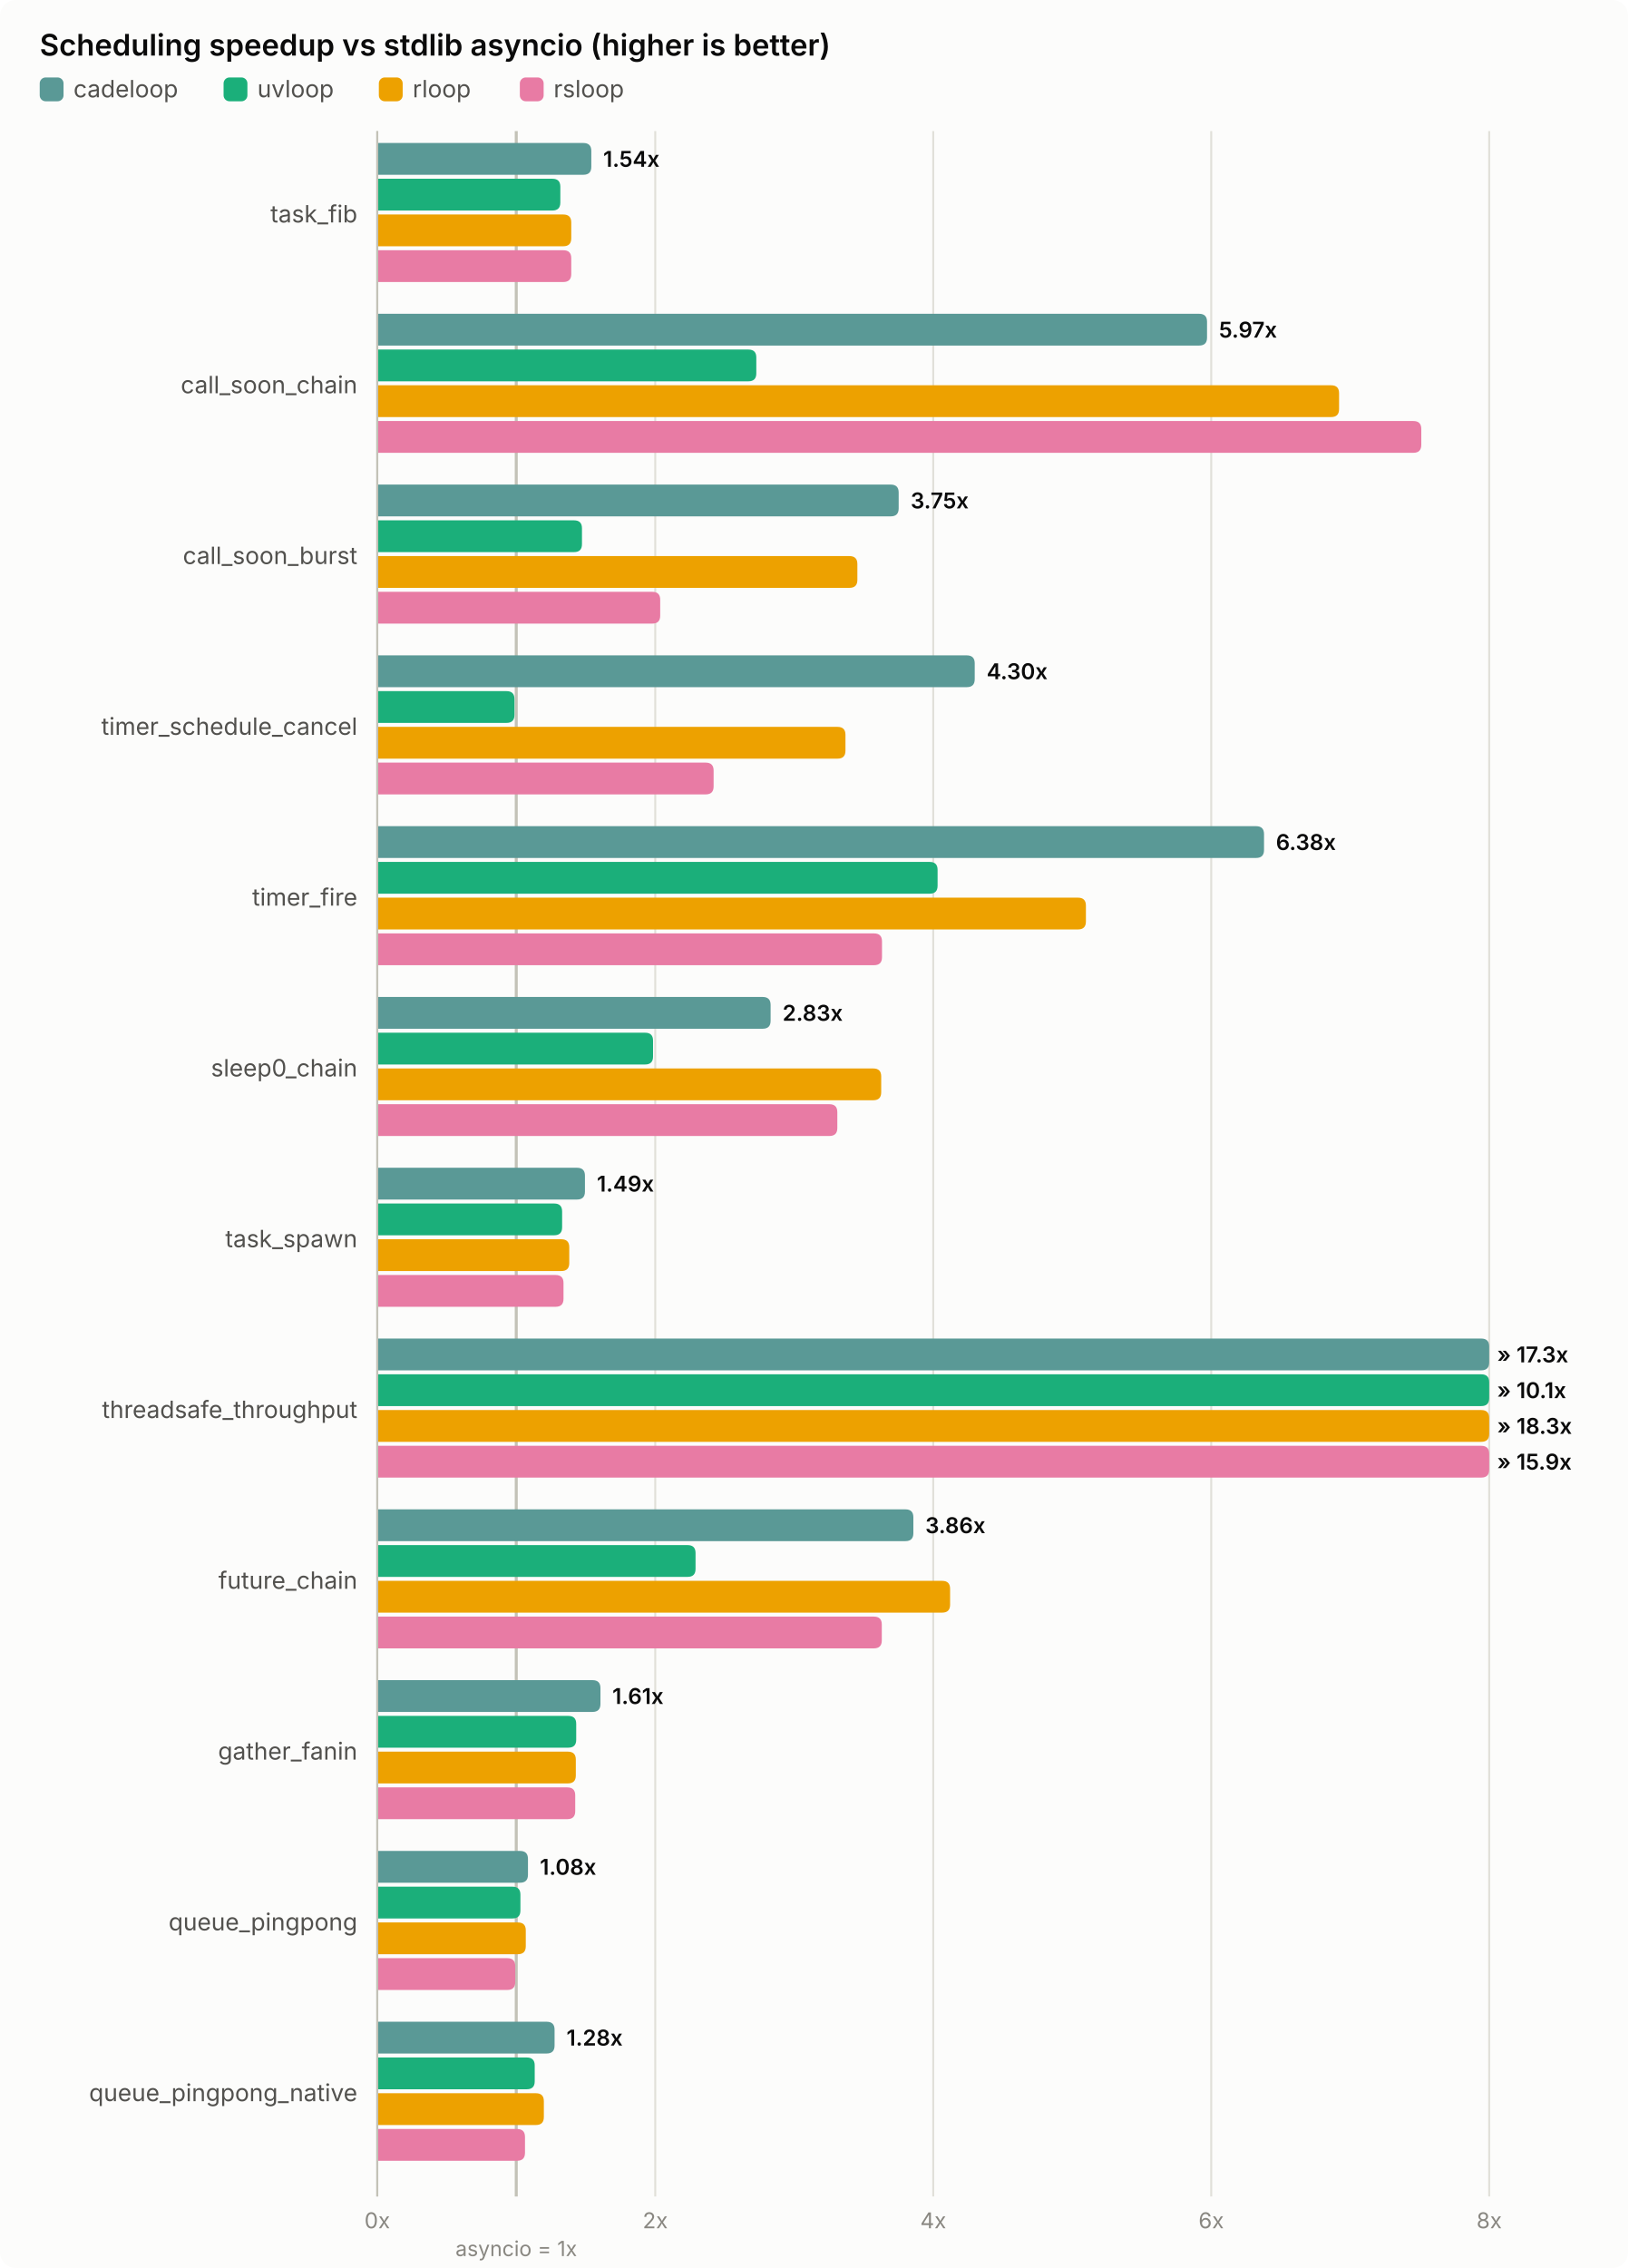
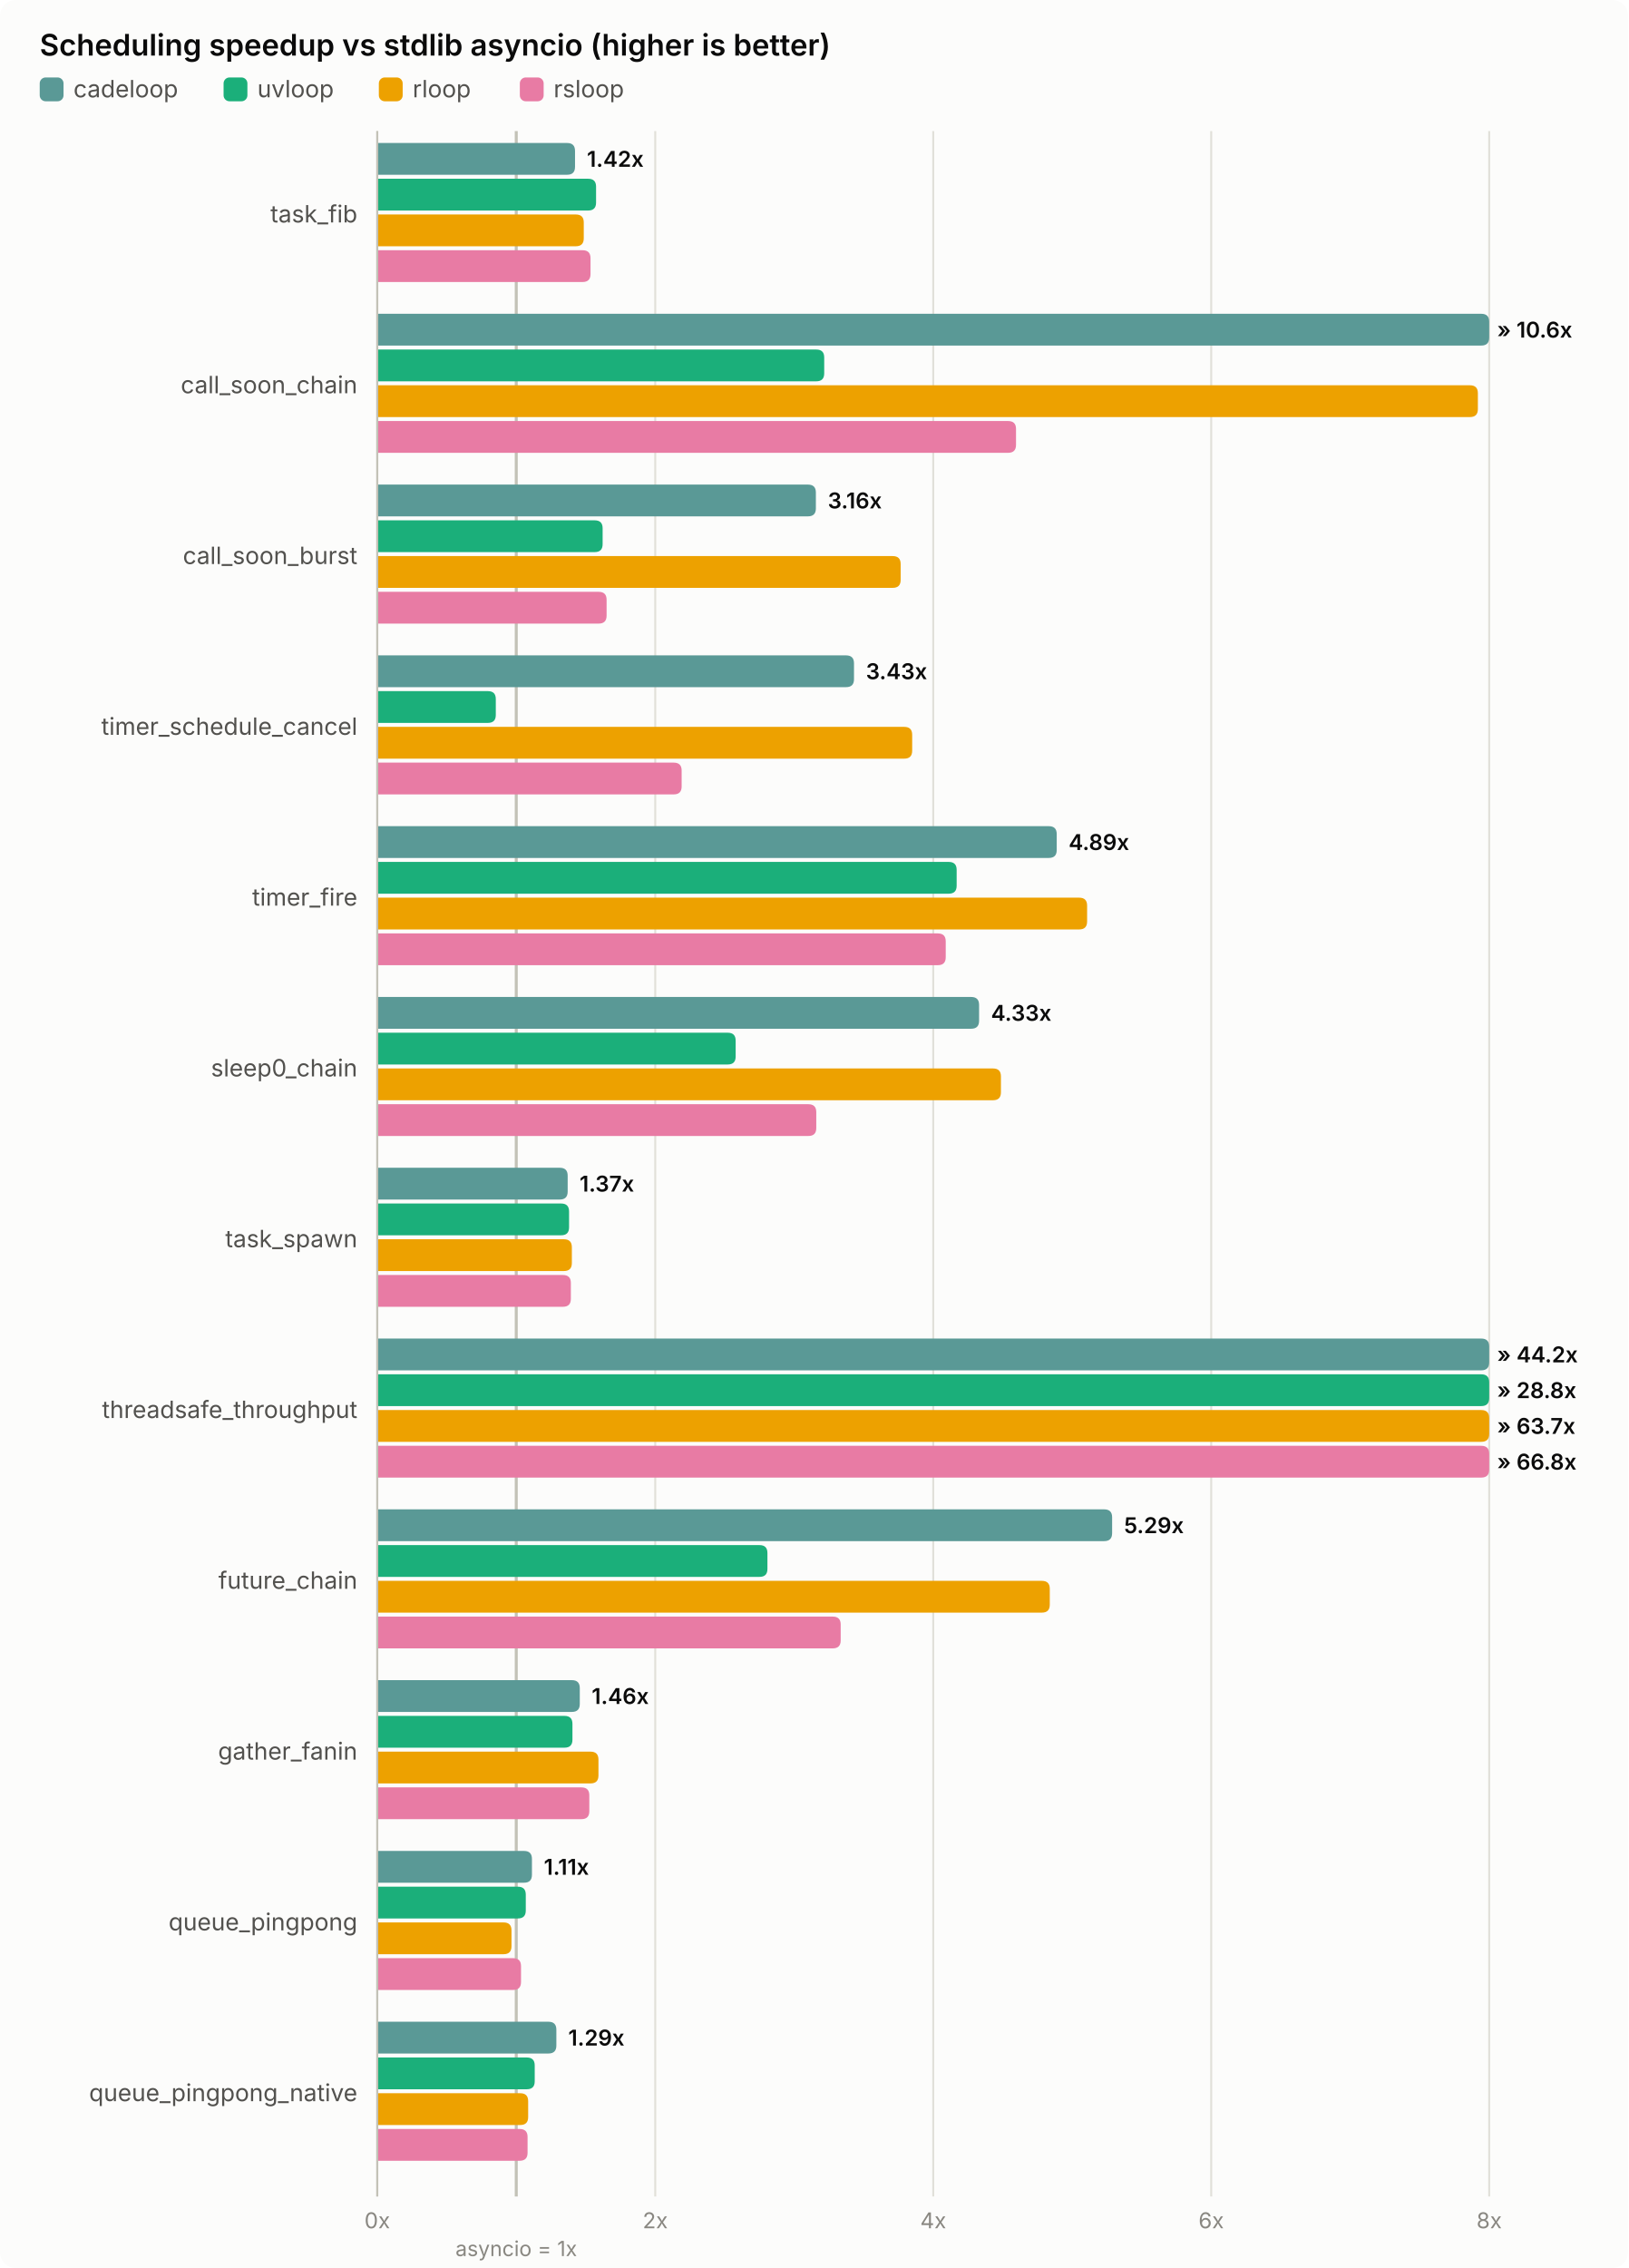
<svg xmlns="http://www.w3.org/2000/svg" viewBox="0 0 820 1142" width="820" height="1142" font-family="system-ui, -apple-system, 'Segoe UI', sans-serif">
  <rect width="820" height="1142" fill="#fcfcfb" rx="8" />
  <text x="20" y="28" font-size="15" font-weight="600" fill="#0b0b0b">Scheduling speedup vs stdlib asyncio (higher is better)</text>
  <rect x="20" y="39" width="12" height="12" rx="3" fill="#5a9996" />
  <text x="37" y="49" font-size="12" fill="#52514e">cadeloop</text>
  <rect x="112.6" y="39" width="12" height="12" rx="3" fill="#1baf7a" />
  <text x="129.6" y="49" font-size="12" fill="#52514e">uvloop</text>
  <rect x="190.8" y="39" width="12" height="12" rx="3" fill="#eda100" />
  <text x="207.8" y="49" font-size="12" fill="#52514e">rloop</text>
  <rect x="261.8" y="39" width="12" height="12" rx="3" fill="#e87ba4" />
  <text x="278.8" y="49" font-size="12" fill="#52514e">rsloop</text>
  <line x1="190.0" y1="66" x2="190.0" y2="1106" stroke="#e1e0d9" stroke-width="1" />
  <text x="190.0" y="1122" font-size="11" fill="#898781" text-anchor="middle">0x</text>
  <line x1="330.0" y1="66" x2="330.0" y2="1106" stroke="#e1e0d9" stroke-width="1" />
  <text x="330.0" y="1122" font-size="11" fill="#898781" text-anchor="middle">2x</text>
  <line x1="470.0" y1="66" x2="470.0" y2="1106" stroke="#e1e0d9" stroke-width="1" />
  <text x="470.0" y="1122" font-size="11" fill="#898781" text-anchor="middle">4x</text>
  <line x1="610.0" y1="66" x2="610.0" y2="1106" stroke="#e1e0d9" stroke-width="1" />
  <text x="610.0" y="1122" font-size="11" fill="#898781" text-anchor="middle">6x</text>
  <line x1="750.0" y1="66" x2="750.0" y2="1106" stroke="#e1e0d9" stroke-width="1" />
  <text x="750.0" y="1122" font-size="11" fill="#898781" text-anchor="middle">8x</text>
  <line x1="260.0" y1="66" x2="260.0" y2="1106" stroke="#c3c2b7" stroke-width="1.5" />
  <text x="260.0" y="1136" font-size="10.5" fill="#898781" text-anchor="middle">asyncio = 1x</text>
  <text x="180" y="112.0" font-size="12" fill="#52514e" text-anchor="end">task_fib</text>
-   <path d="M190.0,72.0 h103.8 q4.0,0 4.0,4.0 v8.0 q0,4.0 -4.0,4.0 h-103.8 z" fill="#5a9996" />
+   <path d="M190.0,72.0 h95.6 q4.0,0 4.0,4.0 v8.0 q0,4.0 -4.0,4.0 h-95.6 z" fill="#5a9996" />
  <rect x="190.0" y="71.0" width="0" height="0" fill="#fcfcfb" />
-   <text x="303.8" y="84" font-size="11" font-weight="600" fill="#0b0b0b">1.54x</text>
-   <path d="M190.0,90.0 h88.2 q4.0,0 4.0,4.0 v8.0 q0,4.0 -4.0,4.0 h-88.2 z" fill="#1baf7a" />
+   <text x="295.6" y="84" font-size="11" font-weight="600" fill="#0b0b0b">1.42x</text>
+   <path d="M190.0,90.0 h106.2 q4.0,0 4.0,4.0 v8.0 q0,4.0 -4.0,4.0 h-106.2 z" fill="#1baf7a" />
  <rect x="190.0" y="89.0" width="0" height="0" fill="#fcfcfb" />
-   <path d="M190.0,108.0 h93.7 q4.0,0 4.0,4.0 v8.0 q0,4.0 -4.0,4.0 h-93.7 z" fill="#eda100" />
+   <path d="M190.0,108.0 h100.0 q4.0,0 4.0,4.0 v8.0 q0,4.0 -4.0,4.0 h-100.0 z" fill="#eda100" />
  <rect x="190.0" y="107.0" width="0" height="0" fill="#fcfcfb" />
-   <path d="M190.0,126.0 h93.7 q4.0,0 4.0,4.0 v8.0 q0,4.0 -4.0,4.0 h-93.7 z" fill="#e87ba4" />
+   <path d="M190.0,126.0 h103.4 q4.0,0 4.0,4.0 v8.0 q0,4.0 -4.0,4.0 h-103.4 z" fill="#e87ba4" />
  <rect x="190.0" y="125.0" width="0" height="0" fill="#fcfcfb" />
  <text x="180" y="198.0" font-size="12" fill="#52514e" text-anchor="end">call_soon_chain</text>
-   <path d="M190.0,158.0 h413.9 q4.0,0 4.0,4.0 v8.0 q0,4.0 -4.0,4.0 h-413.9 z" fill="#5a9996" />
+   <path d="M190.0,158.0 h556.0 q4.0,0 4.0,4.0 v8.0 q0,4.0 -4.0,4.0 h-556.0 z" fill="#5a9996" />
  <rect x="190.0" y="157.0" width="0" height="0" fill="#fcfcfb" />
-   <text x="613.9" y="170" font-size="11" font-weight="600" fill="#0b0b0b">5.97x</text>
-   <path d="M190.0,176.0 h186.9 q4.0,0 4.0,4.0 v8.0 q0,4.0 -4.0,4.0 h-186.9 z" fill="#1baf7a" />
+   <text x="754.0" y="170" font-size="11" font-weight="600" fill="#0b0b0b">» 10.6x</text>
+   <path d="M190.0,176.0 h221.1 q4.0,0 4.0,4.0 v8.0 q0,4.0 -4.0,4.0 h-221.1 z" fill="#1baf7a" />
  <rect x="190.0" y="175.0" width="0" height="0" fill="#fcfcfb" />
-   <path d="M190.0,194.0 h480.4 q4.0,0 4.0,4.0 v8.0 q0,4.0 -4.0,4.0 h-480.4 z" fill="#eda100" />
+   <path d="M190.0,194.0 h550.3 q4.0,0 4.0,4.0 v8.0 q0,4.0 -4.0,4.0 h-550.3 z" fill="#eda100" />
  <rect x="190.0" y="193.0" width="0" height="0" fill="#fcfcfb" />
-   <path d="M190.0,212.0 h521.8 q4.0,0 4.0,4.0 v8.0 q0,4.0 -4.0,4.0 h-521.8 z" fill="#e87ba4" />
+   <path d="M190.0,212.0 h317.7 q4.0,0 4.0,4.0 v8.0 q0,4.0 -4.0,4.0 h-317.7 z" fill="#e87ba4" />
  <rect x="190.0" y="211.0" width="0" height="0" fill="#fcfcfb" />
  <text x="180" y="284.0" font-size="12" fill="#52514e" text-anchor="end">call_soon_burst</text>
-   <path d="M190.0,244.0 h258.6 q4.0,0 4.0,4.0 v8.0 q0,4.0 -4.0,4.0 h-258.6 z" fill="#5a9996" />
+   <path d="M190.0,244.0 h216.9 q4.0,0 4.0,4.0 v8.0 q0,4.0 -4.0,4.0 h-216.9 z" fill="#5a9996" />
  <rect x="190.0" y="243.0" width="0" height="0" fill="#fcfcfb" />
-   <text x="458.6" y="256" font-size="11" font-weight="600" fill="#0b0b0b">3.75x</text>
-   <path d="M190.0,262.0 h99.1 q4.0,0 4.0,4.0 v8.0 q0,4.0 -4.0,4.0 h-99.1 z" fill="#1baf7a" />
+   <text x="416.9" y="256" font-size="11" font-weight="600" fill="#0b0b0b">3.16x</text>
+   <path d="M190.0,262.0 h109.5 q4.0,0 4.0,4.0 v8.0 q0,4.0 -4.0,4.0 h-109.5 z" fill="#1baf7a" />
  <rect x="190.0" y="261.0" width="0" height="0" fill="#fcfcfb" />
-   <path d="M190.0,280.0 h237.8 q4.0,0 4.0,4.0 v8.0 q0,4.0 -4.0,4.0 h-237.8 z" fill="#eda100" />
+   <path d="M190.0,280.0 h259.6 q4.0,0 4.0,4.0 v8.0 q0,4.0 -4.0,4.0 h-259.6 z" fill="#eda100" />
  <rect x="190.0" y="279.0" width="0" height="0" fill="#fcfcfb" />
-   <path d="M190.0,298.0 h138.5 q4.0,0 4.0,4.0 v8.0 q0,4.0 -4.0,4.0 h-138.5 z" fill="#e87ba4" />
+   <path d="M190.0,298.0 h111.5 q4.0,0 4.0,4.0 v8.0 q0,4.0 -4.0,4.0 h-111.5 z" fill="#e87ba4" />
  <rect x="190.0" y="297.0" width="0" height="0" fill="#fcfcfb" />
  <text x="180" y="370.0" font-size="12" fill="#52514e" text-anchor="end">timer_schedule_cancel</text>
-   <path d="M190.0,330.0 h296.9 q4.0,0 4.0,4.0 v8.0 q0,4.0 -4.0,4.0 h-296.9 z" fill="#5a9996" />
+   <path d="M190.0,330.0 h236.1 q4.0,0 4.0,4.0 v8.0 q0,4.0 -4.0,4.0 h-236.1 z" fill="#5a9996" />
  <rect x="190.0" y="329.0" width="0" height="0" fill="#fcfcfb" />
-   <text x="496.9" y="342" font-size="11" font-weight="600" fill="#0b0b0b">4.30x</text>
-   <path d="M190.0,348.0 h65.1 q4.0,0 4.0,4.0 v8.0 q0,4.0 -4.0,4.0 h-65.1 z" fill="#1baf7a" />
+   <text x="436.1" y="342" font-size="11" font-weight="600" fill="#0b0b0b">3.43x</text>
+   <path d="M190.0,348.0 h55.7 q4.0,0 4.0,4.0 v8.0 q0,4.0 -4.0,4.0 h-55.7 z" fill="#1baf7a" />
  <rect x="190.0" y="347.0" width="0" height="0" fill="#fcfcfb" />
-   <path d="M190.0,366.0 h231.8 q4.0,0 4.0,4.0 v8.0 q0,4.0 -4.0,4.0 h-231.8 z" fill="#eda100" />
+   <path d="M190.0,366.0 h265.4 q4.0,0 4.0,4.0 v8.0 q0,4.0 -4.0,4.0 h-265.4 z" fill="#eda100" />
  <rect x="190.0" y="365.0" width="0" height="0" fill="#fcfcfb" />
-   <path d="M190.0,384.0 h165.4 q4.0,0 4.0,4.0 v8.0 q0,4.0 -4.0,4.0 h-165.4 z" fill="#e87ba4" />
+   <path d="M190.0,384.0 h149.3 q4.0,0 4.0,4.0 v8.0 q0,4.0 -4.0,4.0 h-149.3 z" fill="#e87ba4" />
  <rect x="190.0" y="383.0" width="0" height="0" fill="#fcfcfb" />
  <text x="180" y="456.0" font-size="12" fill="#52514e" text-anchor="end">timer_fire</text>
-   <path d="M190.0,416.0 h442.6 q4.0,0 4.0,4.0 v8.0 q0,4.0 -4.0,4.0 h-442.6 z" fill="#5a9996" />
+   <path d="M190.0,416.0 h338.2 q4.0,0 4.0,4.0 v8.0 q0,4.0 -4.0,4.0 h-338.2 z" fill="#5a9996" />
  <rect x="190.0" y="415.0" width="0" height="0" fill="#fcfcfb" />
-   <text x="642.6" y="428" font-size="11" font-weight="600" fill="#0b0b0b">6.38x</text>
-   <path d="M190.0,434.0 h278.2 q4.0,0 4.0,4.0 v8.0 q0,4.0 -4.0,4.0 h-278.2 z" fill="#1baf7a" />
+   <text x="538.2" y="428" font-size="11" font-weight="600" fill="#0b0b0b">4.89x</text>
+   <path d="M190.0,434.0 h287.8 q4.0,0 4.0,4.0 v8.0 q0,4.0 -4.0,4.0 h-287.8 z" fill="#1baf7a" />
  <rect x="190.0" y="433.0" width="0" height="0" fill="#fcfcfb" />
-   <path d="M190.0,452.0 h352.9 q4.0,0 4.0,4.0 v8.0 q0,4.0 -4.0,4.0 h-352.9 z" fill="#eda100" />
+   <path d="M190.0,452.0 h353.5 q4.0,0 4.0,4.0 v8.0 q0,4.0 -4.0,4.0 h-353.5 z" fill="#eda100" />
  <rect x="190.0" y="451.0" width="0" height="0" fill="#fcfcfb" />
-   <path d="M190.0,470.0 h250.2 q4.0,0 4.0,4.0 v8.0 q0,4.0 -4.0,4.0 h-250.2 z" fill="#e87ba4" />
+   <path d="M190.0,470.0 h282.3 q4.0,0 4.0,4.0 v8.0 q0,4.0 -4.0,4.0 h-282.3 z" fill="#e87ba4" />
  <rect x="190.0" y="469.0" width="0" height="0" fill="#fcfcfb" />
  <text x="180" y="542.0" font-size="12" fill="#52514e" text-anchor="end">sleep0_chain</text>
-   <path d="M190.0,502.0 h194.1 q4.0,0 4.0,4.0 v8.0 q0,4.0 -4.0,4.0 h-194.1 z" fill="#5a9996" />
+   <path d="M190.0,502.0 h299.1 q4.0,0 4.0,4.0 v8.0 q0,4.0 -4.0,4.0 h-299.1 z" fill="#5a9996" />
  <rect x="190.0" y="501.0" width="0" height="0" fill="#fcfcfb" />
-   <text x="394.1" y="514" font-size="11" font-weight="600" fill="#0b0b0b">2.83x</text>
-   <path d="M190.0,520.0 h134.9 q4.0,0 4.0,4.0 v8.0 q0,4.0 -4.0,4.0 h-134.9 z" fill="#1baf7a" />
+   <text x="499.1" y="514" font-size="11" font-weight="600" fill="#0b0b0b">4.33x</text>
+   <path d="M190.0,520.0 h176.5 q4.0,0 4.0,4.0 v8.0 q0,4.0 -4.0,4.0 h-176.5 z" fill="#1baf7a" />
  <rect x="190.0" y="519.0" width="0" height="0" fill="#fcfcfb" />
-   <path d="M190.0,538.0 h249.8 q4.0,0 4.0,4.0 v8.0 q0,4.0 -4.0,4.0 h-249.8 z" fill="#eda100" />
+   <path d="M190.0,538.0 h310.1 q4.0,0 4.0,4.0 v8.0 q0,4.0 -4.0,4.0 h-310.1 z" fill="#eda100" />
  <rect x="190.0" y="537.0" width="0" height="0" fill="#fcfcfb" />
-   <path d="M190.0,556.0 h227.7 q4.0,0 4.0,4.0 v8.0 q0,4.0 -4.0,4.0 h-227.7 z" fill="#e87ba4" />
+   <path d="M190.0,556.0 h217.1 q4.0,0 4.0,4.0 v8.0 q0,4.0 -4.0,4.0 h-217.1 z" fill="#e87ba4" />
  <rect x="190.0" y="555.0" width="0" height="0" fill="#fcfcfb" />
  <text x="180" y="628.0" font-size="12" fill="#52514e" text-anchor="end">task_spawn</text>
-   <path d="M190.0,588.0 h100.6 q4.0,0 4.0,4.0 v8.0 q0,4.0 -4.0,4.0 h-100.6 z" fill="#5a9996" />
+   <path d="M190.0,588.0 h91.9 q4.0,0 4.0,4.0 v8.0 q0,4.0 -4.0,4.0 h-91.9 z" fill="#5a9996" />
  <rect x="190.0" y="587.0" width="0" height="0" fill="#fcfcfb" />
-   <text x="300.6" y="600" font-size="11" font-weight="600" fill="#0b0b0b">1.49x</text>
-   <path d="M190.0,606.0 h89.1 q4.0,0 4.0,4.0 v8.0 q0,4.0 -4.0,4.0 h-89.1 z" fill="#1baf7a" />
+   <text x="291.9" y="600" font-size="11" font-weight="600" fill="#0b0b0b">1.37x</text>
+   <path d="M190.0,606.0 h92.6 q4.0,0 4.0,4.0 v8.0 q0,4.0 -4.0,4.0 h-92.6 z" fill="#1baf7a" />
  <rect x="190.0" y="605.0" width="0" height="0" fill="#fcfcfb" />
-   <path d="M190.0,624.0 h92.7 q4.0,0 4.0,4.0 v8.0 q0,4.0 -4.0,4.0 h-92.7 z" fill="#eda100" />
+   <path d="M190.0,624.0 h94.0 q4.0,0 4.0,4.0 v8.0 q0,4.0 -4.0,4.0 h-94.0 z" fill="#eda100" />
  <rect x="190.0" y="623.0" width="0" height="0" fill="#fcfcfb" />
-   <path d="M190.0,642.0 h89.8 q4.0,0 4.0,4.0 v8.0 q0,4.0 -4.0,4.0 h-89.8 z" fill="#e87ba4" />
+   <path d="M190.0,642.0 h93.5 q4.0,0 4.0,4.0 v8.0 q0,4.0 -4.0,4.0 h-93.5 z" fill="#e87ba4" />
  <rect x="190.0" y="641.0" width="0" height="0" fill="#fcfcfb" />
  <text x="180" y="714.0" font-size="12" fill="#52514e" text-anchor="end">threadsafe_throughput</text>
  <path d="M190.0,674.0 h556.0 q4.0,0 4.0,4.0 v8.0 q0,4.0 -4.0,4.0 h-556.0 z" fill="#5a9996" />
  <rect x="190.0" y="673.0" width="0" height="0" fill="#fcfcfb" />
-   <text x="754.0" y="686" font-size="11" font-weight="600" fill="#0b0b0b">» 17.3x</text>
+   <text x="754.0" y="686" font-size="11" font-weight="600" fill="#0b0b0b">» 44.2x</text>
  <path d="M190.0,692.0 h556.0 q4.0,0 4.0,4.0 v8.0 q0,4.0 -4.0,4.0 h-556.0 z" fill="#1baf7a" />
  <rect x="190.0" y="691.0" width="0" height="0" fill="#fcfcfb" />
-   <text x="754.0" y="704" font-size="11" font-weight="600" fill="#0b0b0b">» 10.1x</text>
+   <text x="754.0" y="704" font-size="11" font-weight="600" fill="#0b0b0b">» 28.8x</text>
  <path d="M190.0,710.0 h556.0 q4.0,0 4.0,4.0 v8.0 q0,4.0 -4.0,4.0 h-556.0 z" fill="#eda100" />
  <rect x="190.0" y="709.0" width="0" height="0" fill="#fcfcfb" />
-   <text x="754.0" y="722" font-size="11" font-weight="600" fill="#0b0b0b">» 18.3x</text>
+   <text x="754.0" y="722" font-size="11" font-weight="600" fill="#0b0b0b">» 63.7x</text>
  <path d="M190.0,728.0 h556.0 q4.0,0 4.0,4.0 v8.0 q0,4.0 -4.0,4.0 h-556.0 z" fill="#e87ba4" />
  <rect x="190.0" y="727.0" width="0" height="0" fill="#fcfcfb" />
-   <text x="754.0" y="740" font-size="11" font-weight="600" fill="#0b0b0b">» 15.9x</text>
+   <text x="754.0" y="740" font-size="11" font-weight="600" fill="#0b0b0b">» 66.8x</text>
  <text x="180" y="800.0" font-size="12" fill="#52514e" text-anchor="end">future_chain</text>
-   <path d="M190.0,760.0 h266.0 q4.0,0 4.0,4.0 v8.0 q0,4.0 -4.0,4.0 h-266.0 z" fill="#5a9996" />
+   <path d="M190.0,760.0 h366.1 q4.0,0 4.0,4.0 v8.0 q0,4.0 -4.0,4.0 h-366.1 z" fill="#5a9996" />
  <rect x="190.0" y="759.0" width="0" height="0" fill="#fcfcfb" />
-   <text x="466.0" y="772" font-size="11" font-weight="600" fill="#0b0b0b">3.86x</text>
-   <path d="M190.0,778.0 h156.3 q4.0,0 4.0,4.0 v8.0 q0,4.0 -4.0,4.0 h-156.3 z" fill="#1baf7a" />
+   <text x="566.1" y="772" font-size="11" font-weight="600" fill="#0b0b0b">5.29x</text>
+   <path d="M190.0,778.0 h192.5 q4.0,0 4.0,4.0 v8.0 q0,4.0 -4.0,4.0 h-192.5 z" fill="#1baf7a" />
  <rect x="190.0" y="777.0" width="0" height="0" fill="#fcfcfb" />
-   <path d="M190.0,796.0 h284.5 q4.0,0 4.0,4.0 v8.0 q0,4.0 -4.0,4.0 h-284.5 z" fill="#eda100" />
+   <path d="M190.0,796.0 h334.7 q4.0,0 4.0,4.0 v8.0 q0,4.0 -4.0,4.0 h-334.7 z" fill="#eda100" />
  <rect x="190.0" y="795.0" width="0" height="0" fill="#fcfcfb" />
-   <path d="M190.0,814.0 h250.1 q4.0,0 4.0,4.0 v8.0 q0,4.0 -4.0,4.0 h-250.1 z" fill="#e87ba4" />
+   <path d="M190.0,814.0 h229.4 q4.0,0 4.0,4.0 v8.0 q0,4.0 -4.0,4.0 h-229.4 z" fill="#e87ba4" />
  <rect x="190.0" y="813.0" width="0" height="0" fill="#fcfcfb" />
  <text x="180" y="886.0" font-size="12" fill="#52514e" text-anchor="end">gather_fanin</text>
-   <path d="M190.0,846.0 h108.4 q4.0,0 4.0,4.0 v8.0 q0,4.0 -4.0,4.0 h-108.4 z" fill="#5a9996" />
+   <path d="M190.0,846.0 h98.0 q4.0,0 4.0,4.0 v8.0 q0,4.0 -4.0,4.0 h-98.0 z" fill="#5a9996" />
  <rect x="190.0" y="845.0" width="0" height="0" fill="#fcfcfb" />
-   <text x="308.4" y="858" font-size="11" font-weight="600" fill="#0b0b0b">1.61x</text>
-   <path d="M190.0,864.0 h96.2 q4.0,0 4.0,4.0 v8.0 q0,4.0 -4.0,4.0 h-96.2 z" fill="#1baf7a" />
+   <text x="298.0" y="858" font-size="11" font-weight="600" fill="#0b0b0b">1.46x</text>
+   <path d="M190.0,864.0 h94.3 q4.0,0 4.0,4.0 v8.0 q0,4.0 -4.0,4.0 h-94.3 z" fill="#1baf7a" />
  <rect x="190.0" y="863.0" width="0" height="0" fill="#fcfcfb" />
-   <path d="M190.0,882.0 h96.0 q4.0,0 4.0,4.0 v8.0 q0,4.0 -4.0,4.0 h-96.0 z" fill="#eda100" />
+   <path d="M190.0,882.0 h107.4 q4.0,0 4.0,4.0 v8.0 q0,4.0 -4.0,4.0 h-107.4 z" fill="#eda100" />
  <rect x="190.0" y="881.0" width="0" height="0" fill="#fcfcfb" />
-   <path d="M190.0,900.0 h95.7 q4.0,0 4.0,4.0 v8.0 q0,4.0 -4.0,4.0 h-95.7 z" fill="#e87ba4" />
+   <path d="M190.0,900.0 h102.8 q4.0,0 4.0,4.0 v8.0 q0,4.0 -4.0,4.0 h-102.8 z" fill="#e87ba4" />
  <rect x="190.0" y="899.0" width="0" height="0" fill="#fcfcfb" />
  <text x="180" y="972.0" font-size="12" fill="#52514e" text-anchor="end">queue_pingpong</text>
-   <path d="M190.0,932.0 h71.9 q4.0,0 4.0,4.0 v8.0 q0,4.0 -4.0,4.0 h-71.9 z" fill="#5a9996" />
+   <path d="M190.0,932.0 h73.9 q4.0,0 4.0,4.0 v8.0 q0,4.0 -4.0,4.0 h-73.9 z" fill="#5a9996" />
  <rect x="190.0" y="931.0" width="0" height="0" fill="#fcfcfb" />
-   <text x="271.9" y="944" font-size="11" font-weight="600" fill="#0b0b0b">1.08x</text>
-   <path d="M190.0,950.0 h68.1 q4.0,0 4.0,4.0 v8.0 q0,4.0 -4.0,4.0 h-68.1 z" fill="#1baf7a" />
+   <text x="273.9" y="944" font-size="11" font-weight="600" fill="#0b0b0b">1.11x</text>
+   <path d="M190.0,950.0 h70.8 q4.0,0 4.0,4.0 v8.0 q0,4.0 -4.0,4.0 h-70.8 z" fill="#1baf7a" />
  <rect x="190.0" y="949.0" width="0" height="0" fill="#fcfcfb" />
-   <path d="M190.0,968.0 h70.8 q4.0,0 4.0,4.0 v8.0 q0,4.0 -4.0,4.0 h-70.8 z" fill="#eda100" />
+   <path d="M190.0,968.0 h63.6 q4.0,0 4.0,4.0 v8.0 q0,4.0 -4.0,4.0 h-63.6 z" fill="#eda100" />
  <rect x="190.0" y="967.0" width="0" height="0" fill="#fcfcfb" />
-   <path d="M190.0,986.0 h65.5 q4.0,0 4.0,4.0 v8.0 q0,4.0 -4.0,4.0 h-65.5 z" fill="#e87ba4" />
+   <path d="M190.0,986.0 h68.4 q4.0,0 4.0,4.0 v8.0 q0,4.0 -4.0,4.0 h-68.4 z" fill="#e87ba4" />
  <rect x="190.0" y="985.0" width="0" height="0" fill="#fcfcfb" />
  <text x="180" y="1058.0" font-size="12" fill="#52514e" text-anchor="end">queue_pingpong_native</text>
-   <path d="M190.0,1018.0 h85.3 q4.0,0 4.0,4.0 v8.0 q0,4.0 -4.0,4.0 h-85.3 z" fill="#5a9996" />
+   <path d="M190.0,1018.0 h86.2 q4.0,0 4.0,4.0 v8.0 q0,4.0 -4.0,4.0 h-86.2 z" fill="#5a9996" />
  <rect x="190.0" y="1017.0" width="0" height="0" fill="#fcfcfb" />
-   <text x="285.3" y="1030" font-size="11" font-weight="600" fill="#0b0b0b">1.28x</text>
+   <text x="286.2" y="1030" font-size="11" font-weight="600" fill="#0b0b0b">1.29x</text>
  <path d="M190.0,1036.0 h75.3 q4.0,0 4.0,4.0 v8.0 q0,4.0 -4.0,4.0 h-75.3 z" fill="#1baf7a" />
  <rect x="190.0" y="1035.0" width="0" height="0" fill="#fcfcfb" />
-   <path d="M190.0,1054.0 h79.9 q4.0,0 4.0,4.0 v8.0 q0,4.0 -4.0,4.0 h-79.9 z" fill="#eda100" />
+   <path d="M190.0,1054.0 h72.0 q4.0,0 4.0,4.0 v8.0 q0,4.0 -4.0,4.0 h-72.0 z" fill="#eda100" />
  <rect x="190.0" y="1053.0" width="0" height="0" fill="#fcfcfb" />
-   <path d="M190.0,1072.0 h70.4 q4.0,0 4.0,4.0 v8.0 q0,4.0 -4.0,4.0 h-70.4 z" fill="#e87ba4" />
+   <path d="M190.0,1072.0 h71.7 q4.0,0 4.0,4.0 v8.0 q0,4.0 -4.0,4.0 h-71.7 z" fill="#e87ba4" />
  <rect x="190.0" y="1071.0" width="0" height="0" fill="#fcfcfb" />
  <line x1="190" y1="66" x2="190" y2="1106" stroke="#c3c2b7" stroke-width="1" />
</svg>
